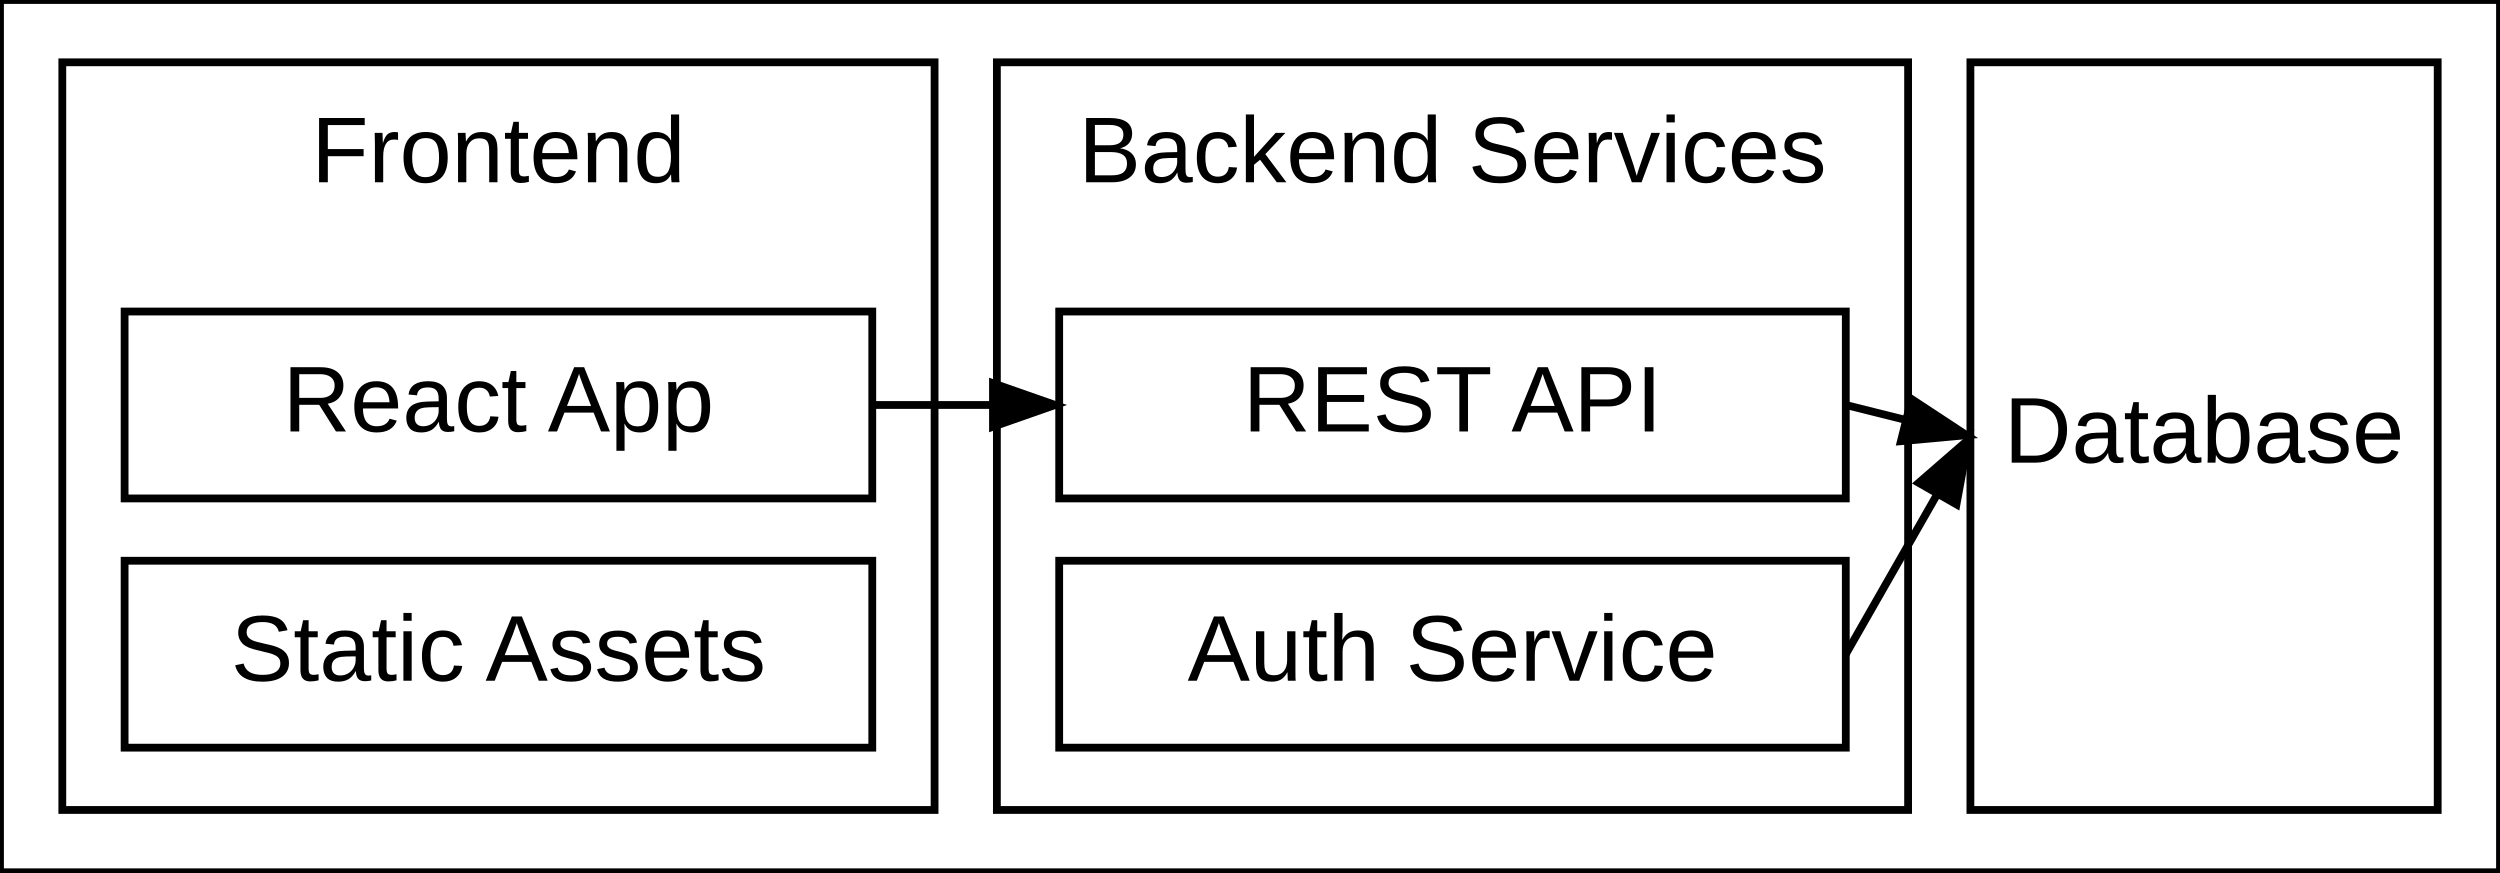
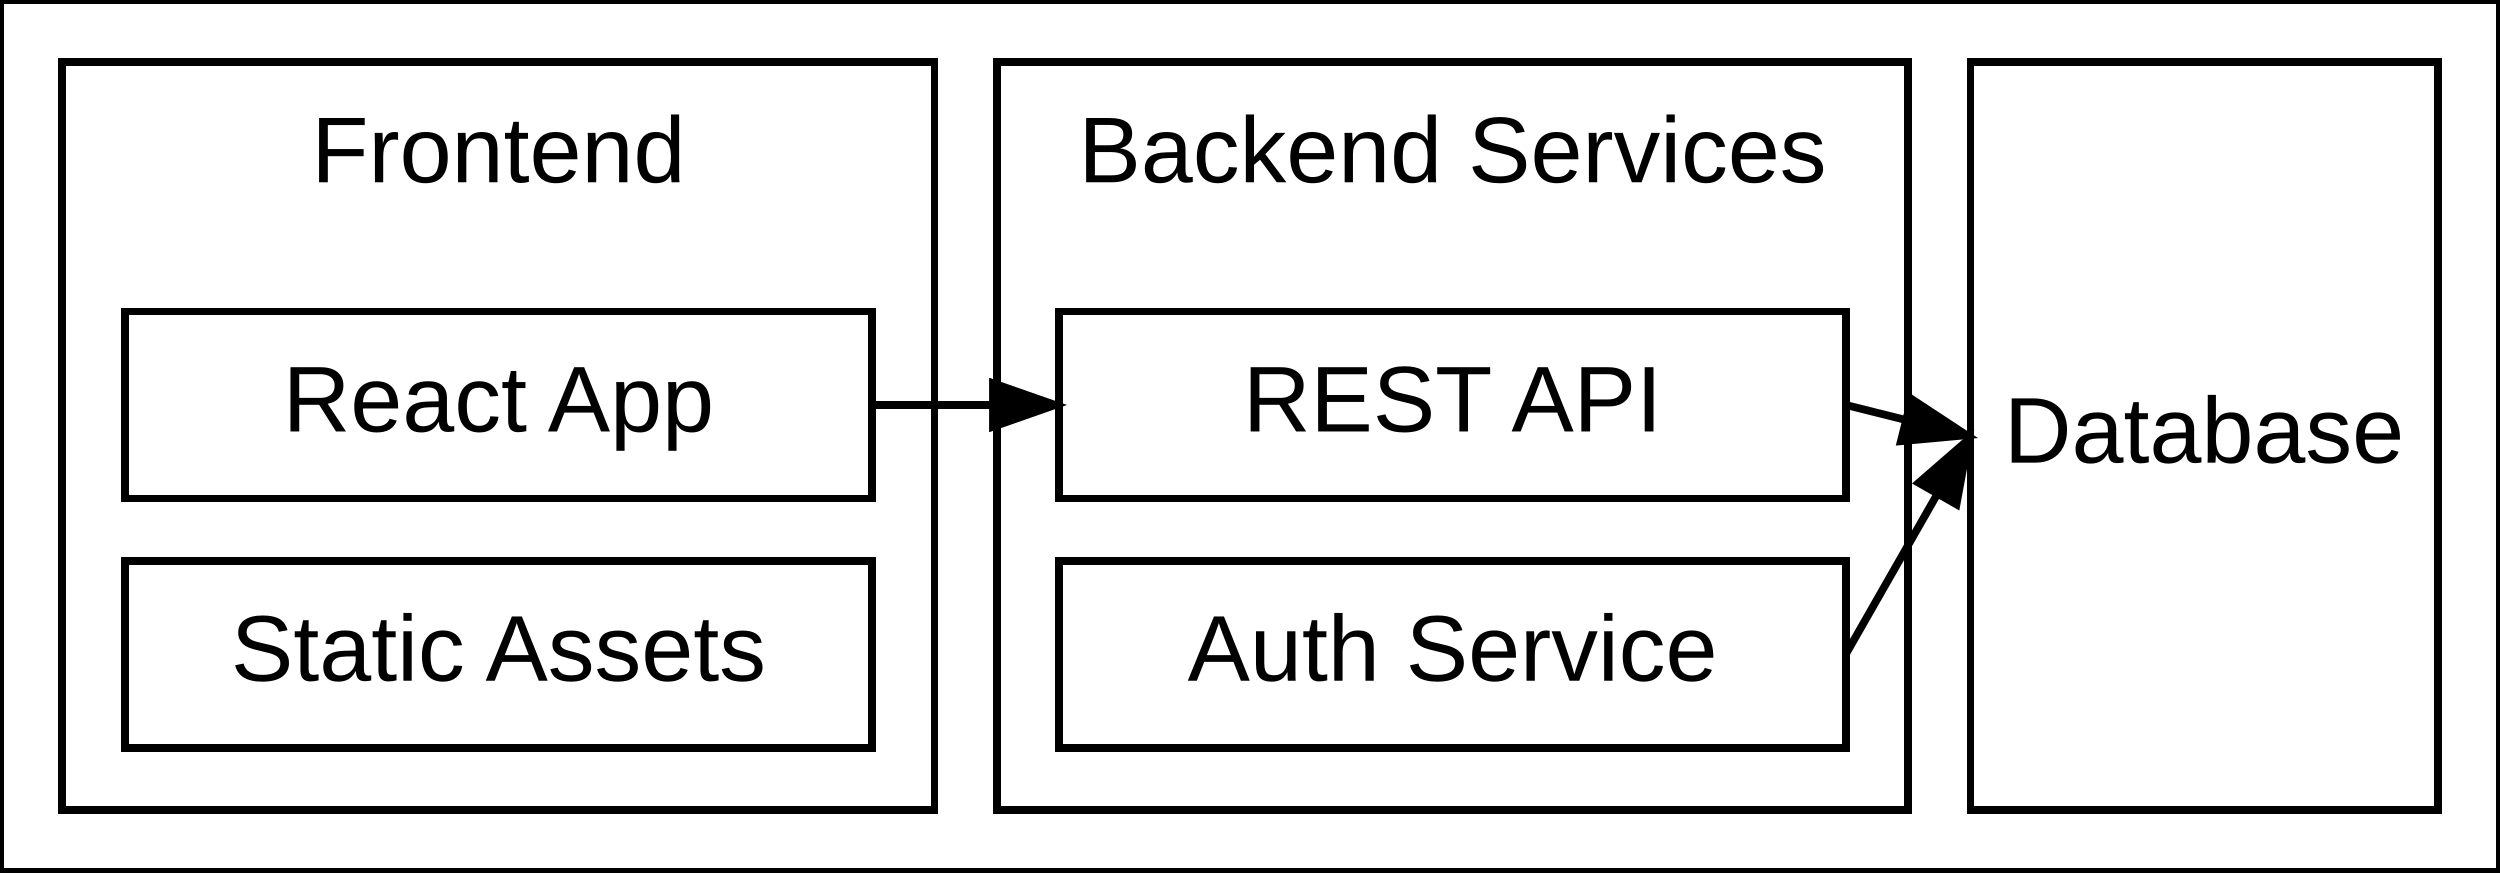
<svg xmlns="http://www.w3.org/2000/svg" width="321" height="112">
  <defs>
    <marker id="arrowhead" markerWidth="10" markerHeight="7" refX="9" refY="3.5" orient="auto" markerUnits="strokeWidth">
      <polygon points="0 0, 10 3.5, 0 7" fill="black" />
    </marker>
  </defs>
-   <rect x="0" y="0" width="321" height="112" fill="white" stroke="black" stroke-width="1" />
-   <rect x="8" y="8" width="112" height="96" fill="white" stroke="black" stroke-width="1" />
+   <rect x="0" y="0" width="321" height="112" fill="white" stroke="black" stroke-width="1" shape-rendering="crispEdges" />
+   <rect x="8" y="8" width="112" height="96" fill="white" stroke="black" stroke-width="1" shape-rendering="crispEdges" />
  <text x="64" y="20" text-anchor="middle" dominant-baseline="middle" font-family="Arial" font-size="12">Frontend</text>
-   <rect x="16" y="40" width="96" height="24" fill="white" stroke="black" stroke-width="1" />
+   <rect x="16" y="40" width="96" height="24" fill="white" stroke="black" stroke-width="1" shape-rendering="crispEdges" />
  <text x="64" y="52" text-anchor="middle" dominant-baseline="middle" font-family="Arial" font-size="12">React App</text>
-   <rect x="16" y="72" width="96" height="24" fill="white" stroke="black" stroke-width="1" />
+   <rect x="16" y="72" width="96" height="24" fill="white" stroke="black" stroke-width="1" shape-rendering="crispEdges" />
  <text x="64" y="84" text-anchor="middle" dominant-baseline="middle" font-family="Arial" font-size="12">Static Assets</text>
-   <rect x="128" y="8" width="117" height="96" fill="white" stroke="black" stroke-width="1" />
+   <rect x="128" y="8" width="117" height="96" fill="white" stroke="black" stroke-width="1" shape-rendering="crispEdges" />
  <text x="186.5" y="20" text-anchor="middle" dominant-baseline="middle" font-family="Arial" font-size="12">Backend Services</text>
-   <rect x="136" y="40" width="101" height="24" fill="white" stroke="black" stroke-width="1" />
+   <rect x="136" y="40" width="101" height="24" fill="white" stroke="black" stroke-width="1" shape-rendering="crispEdges" />
  <text x="186.5" y="52" text-anchor="middle" dominant-baseline="middle" font-family="Arial" font-size="12">REST API</text>
-   <rect x="136" y="72" width="101" height="24" fill="white" stroke="black" stroke-width="1" />
+   <rect x="136" y="72" width="101" height="24" fill="white" stroke="black" stroke-width="1" shape-rendering="crispEdges" />
  <text x="186.5" y="84" text-anchor="middle" dominant-baseline="middle" font-family="Arial" font-size="12">Auth Service</text>
-   <rect x="253" y="8" width="60" height="96" fill="white" stroke="black" stroke-width="1" />
+   <rect x="253" y="8" width="60" height="96" fill="white" stroke="black" stroke-width="1" shape-rendering="crispEdges" />
  <text x="283" y="56" text-anchor="middle" dominant-baseline="middle" font-family="Arial" font-size="12">Database</text>
-   <line x1="112" y1="52" x2="136" y2="52" stroke="black" stroke-width="1" marker-end="url(#arrowhead)" />
+   <line x1="112" y1="52" x2="136" y2="52" stroke="black" stroke-width="1" shape-rendering="crispEdges" marker-end="url(#arrowhead)" />
  <line x1="237" y1="52" x2="253" y2="56" stroke="black" stroke-width="1" marker-end="url(#arrowhead)" />
  <line x1="237" y1="84" x2="253" y2="56" stroke="black" stroke-width="1" marker-end="url(#arrowhead)" />
</svg>
